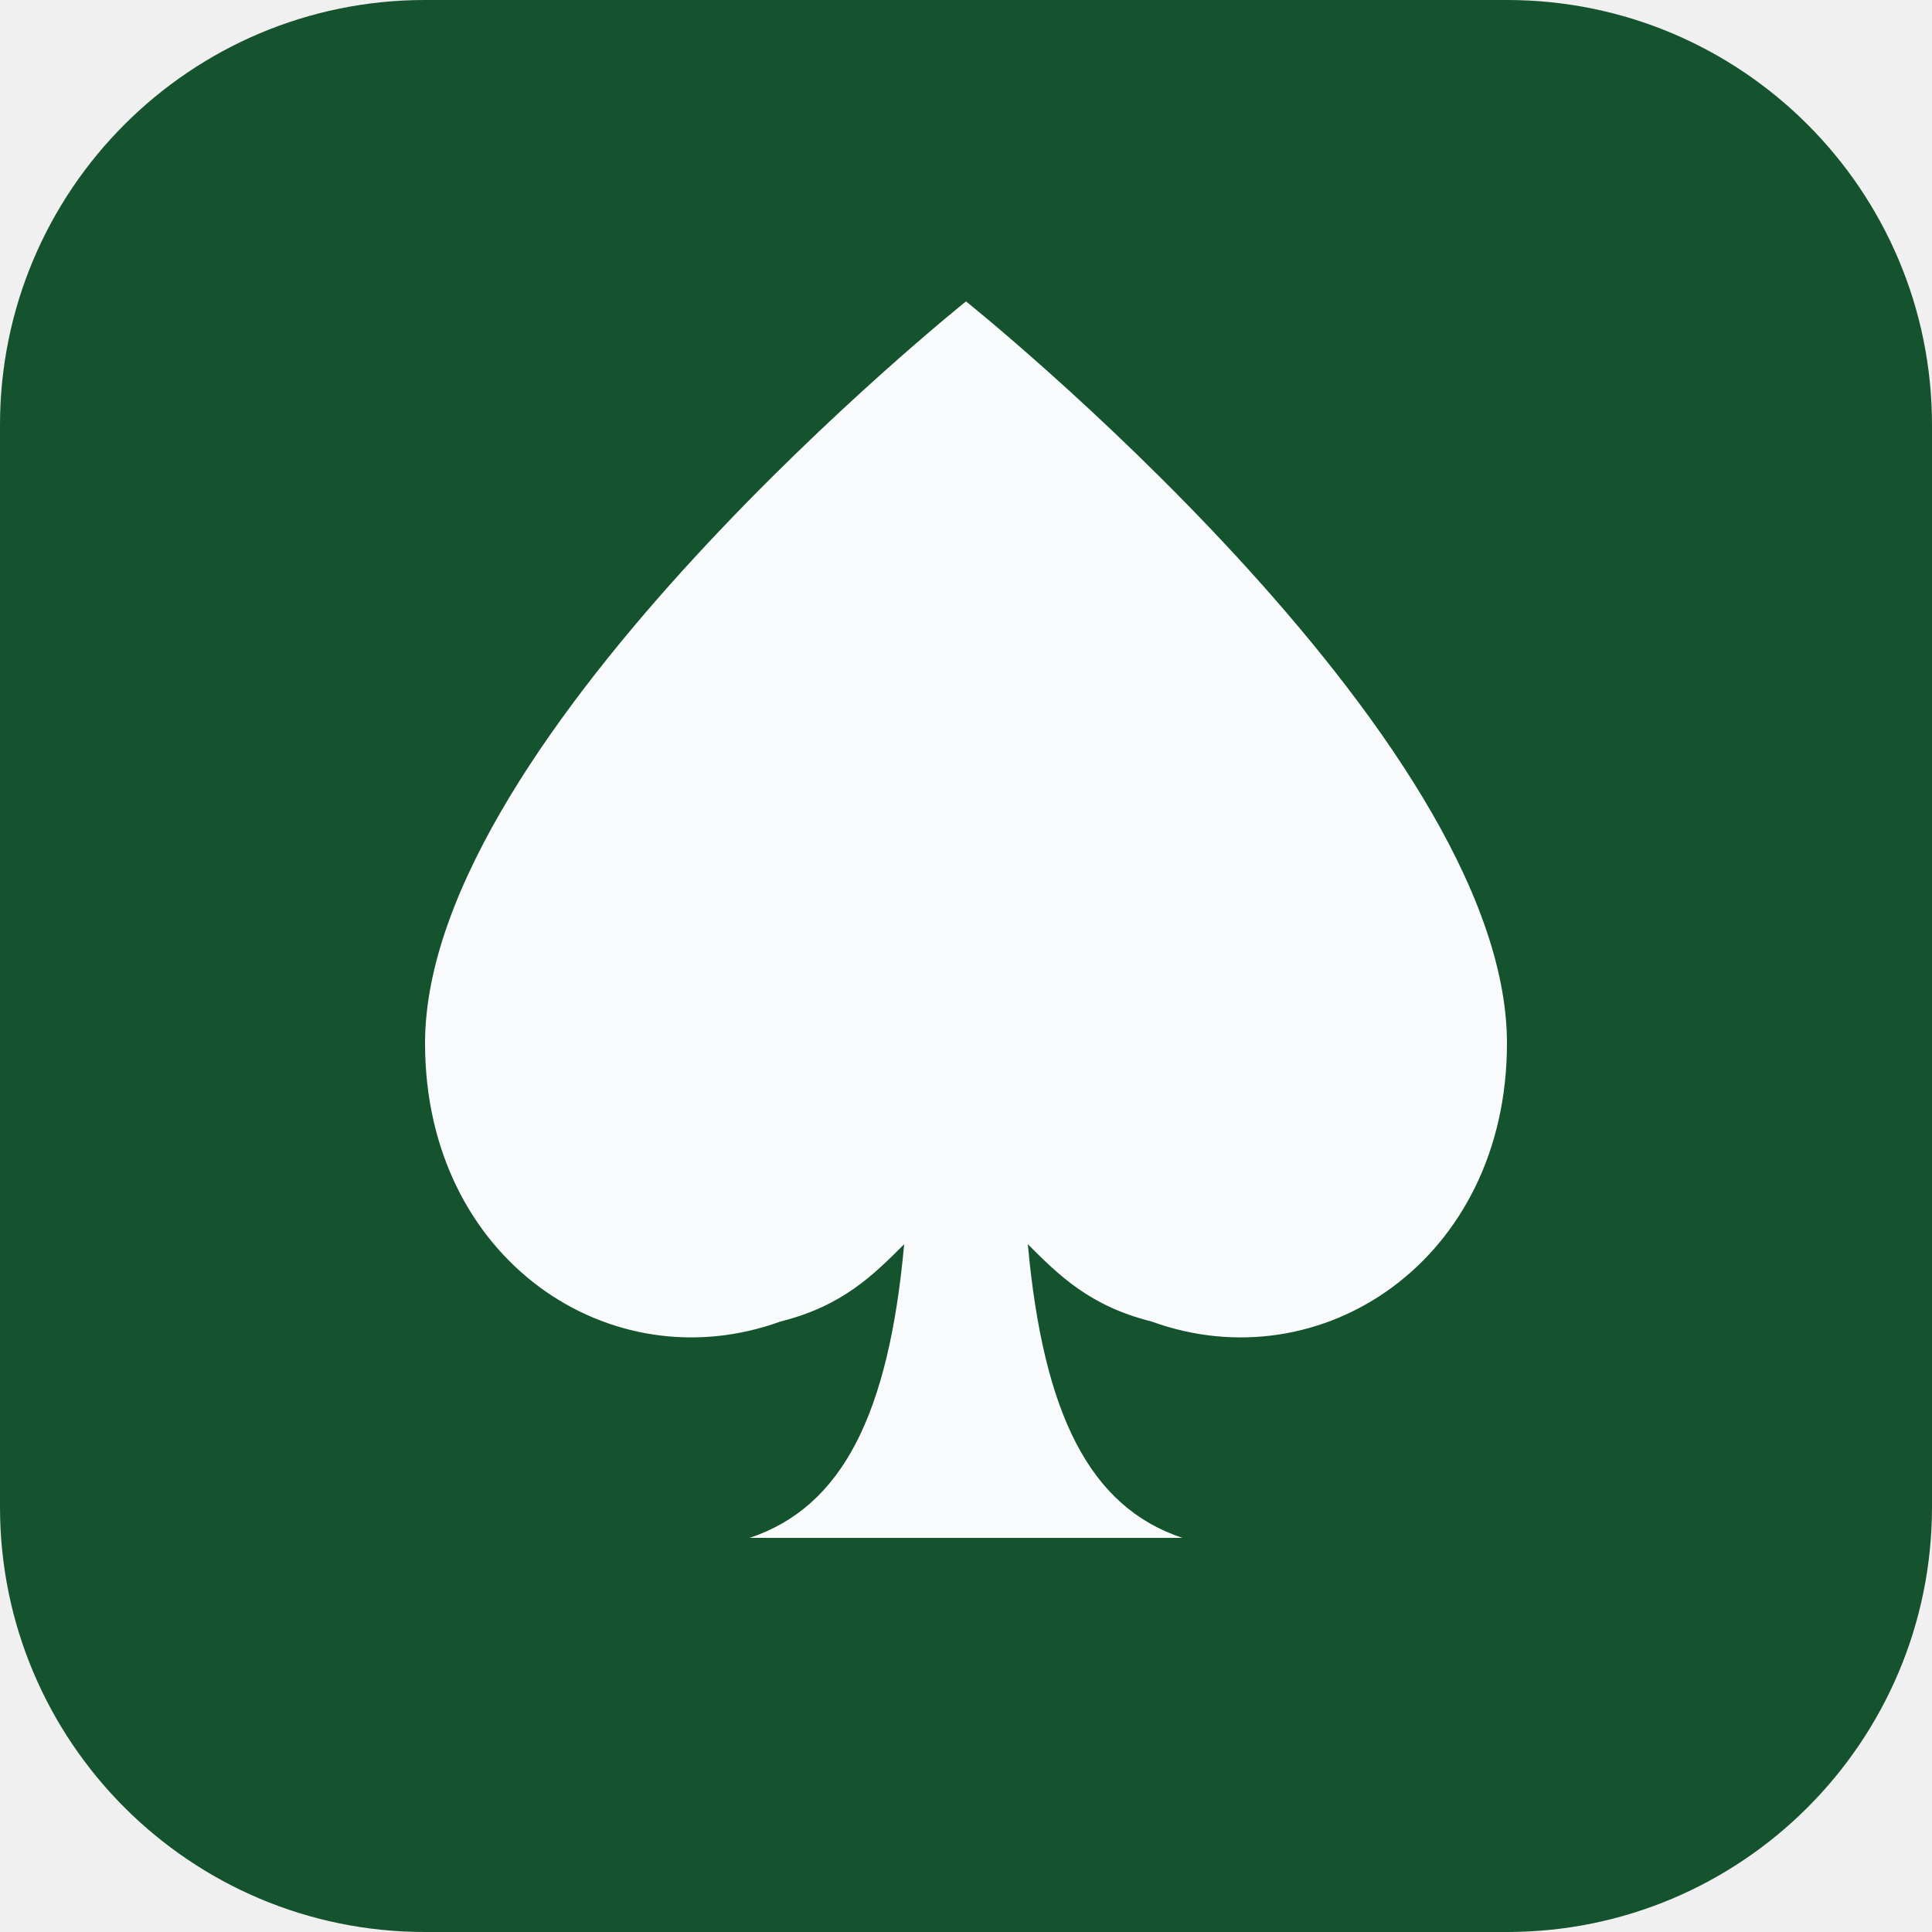
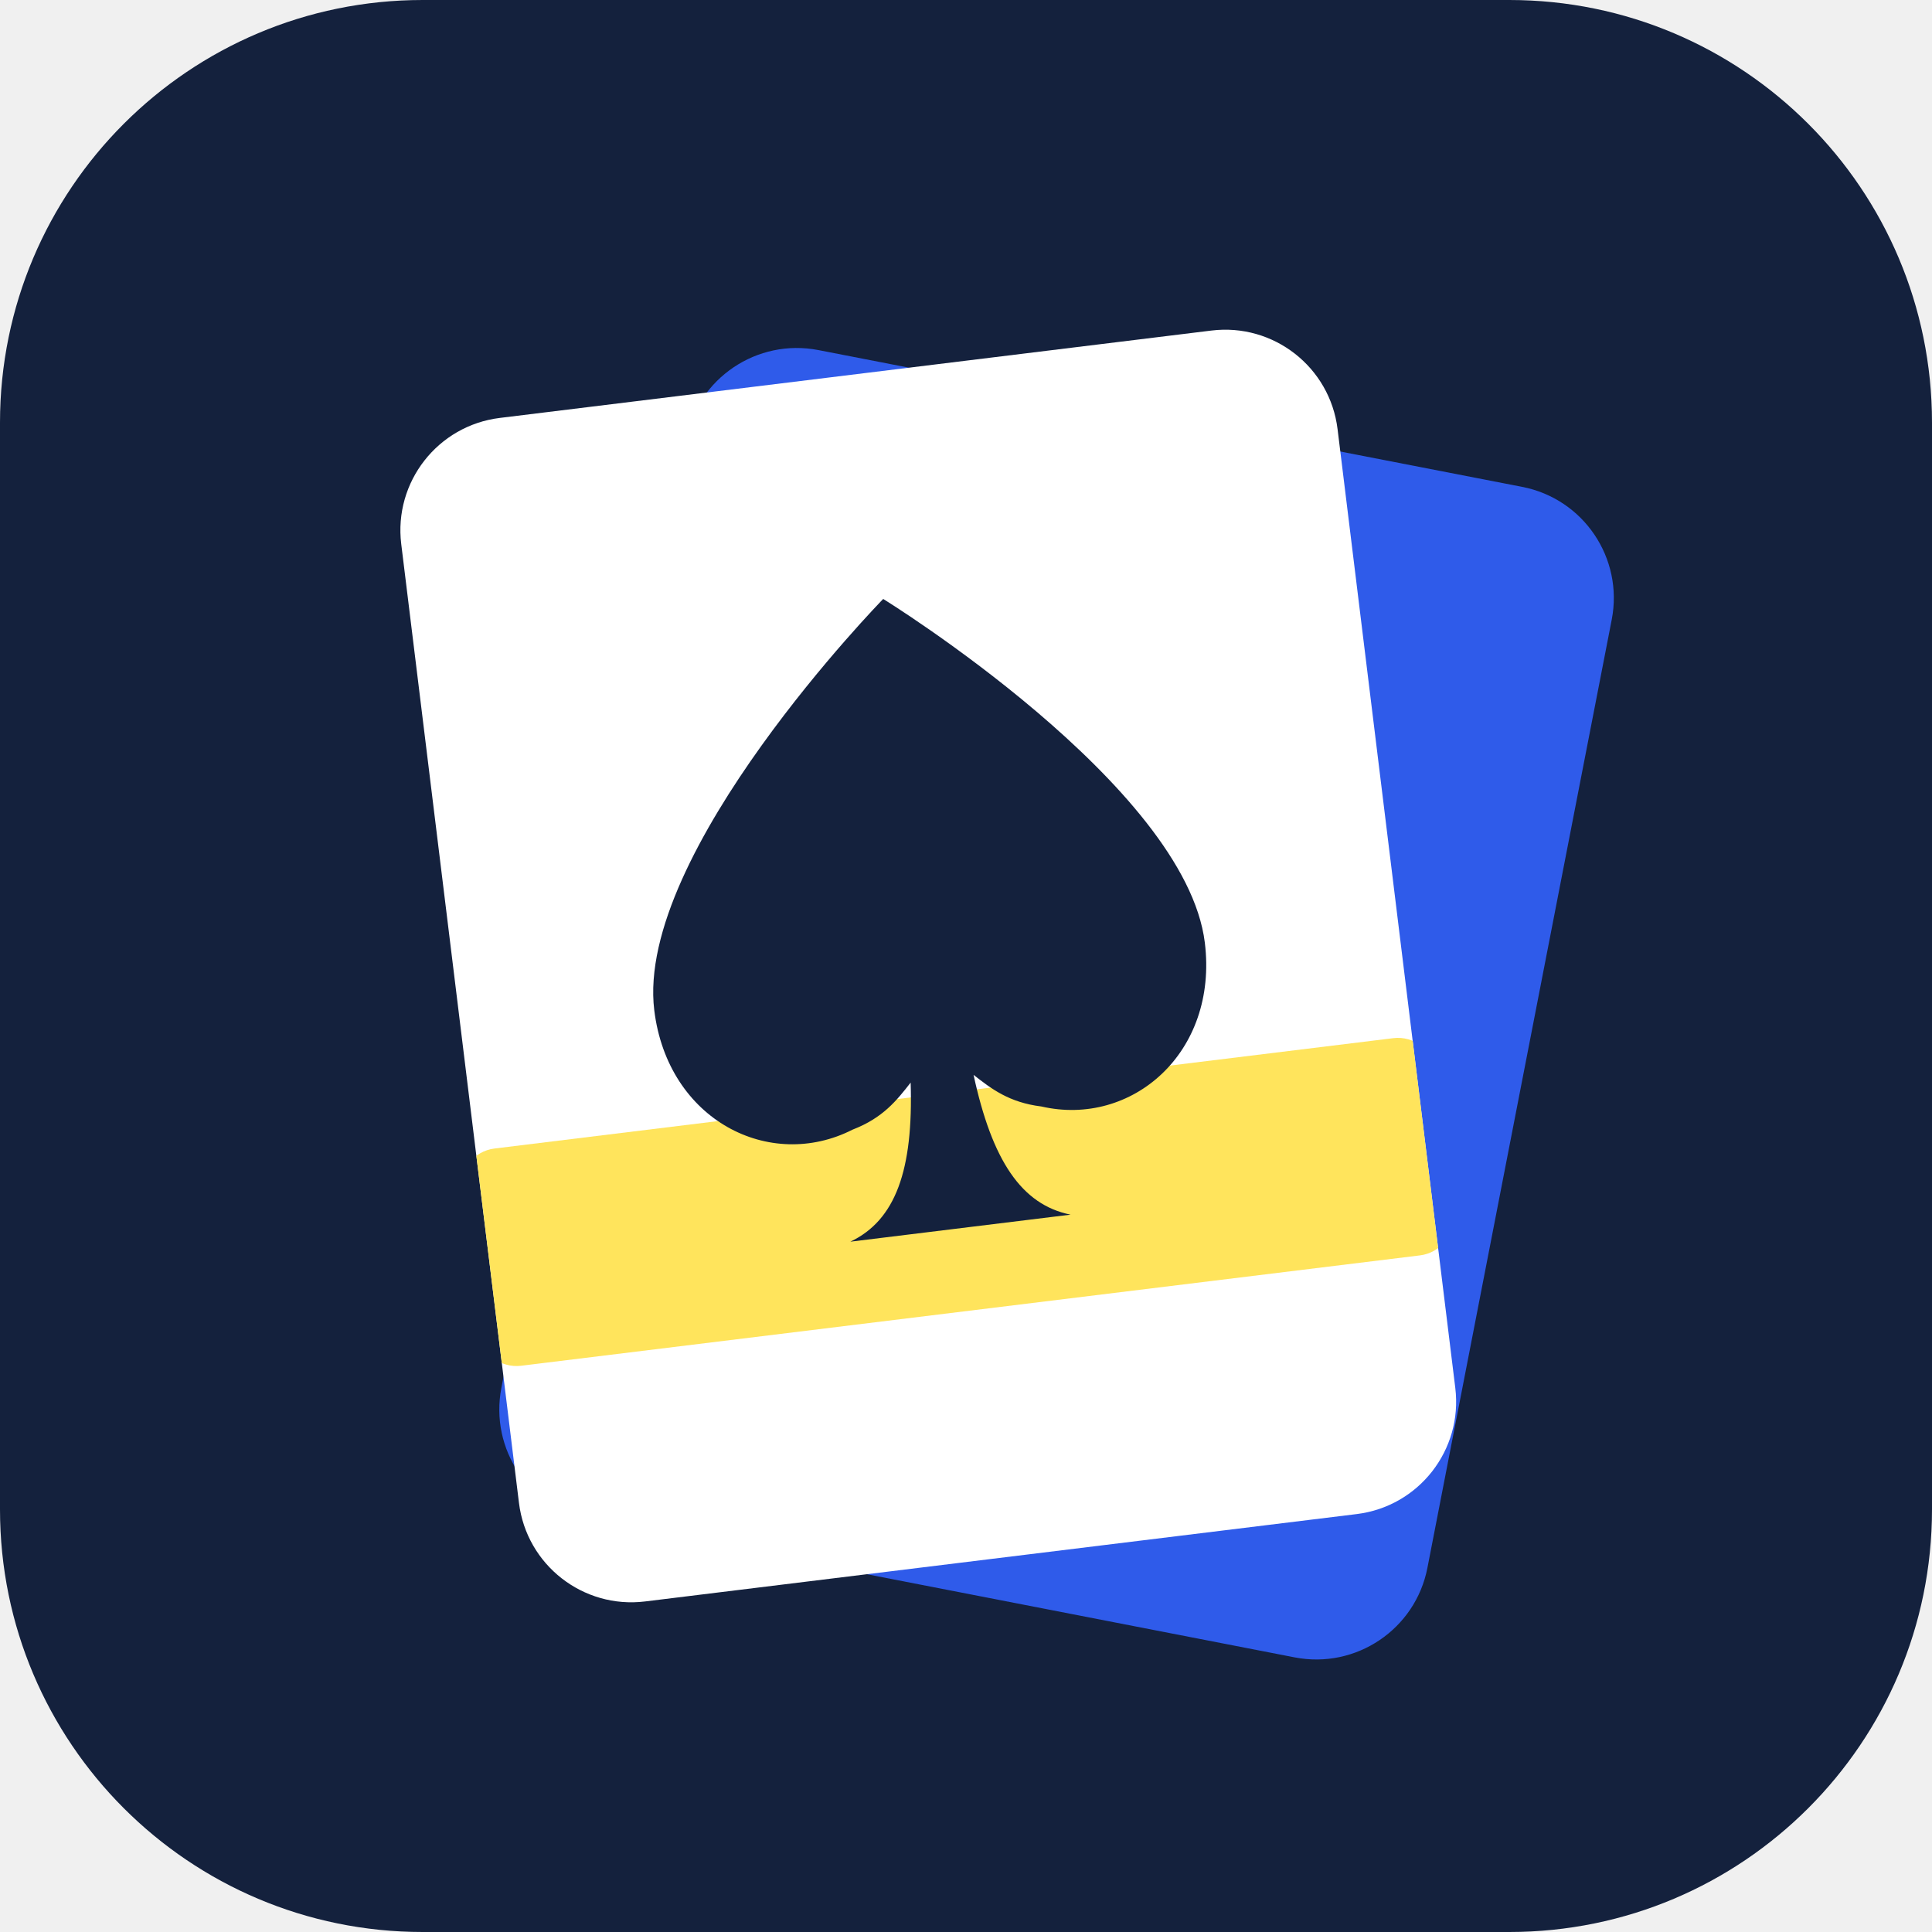
- <svg xmlns="http://www.w3.org/2000/svg" viewBox="0 0 100 100">
-   <rect width="100" height="100" rx="22" fill="#14532d" />
-   <path fill="#f8fafc" transform="translate(10 6) scale(.8)" d="M50 12C50 12 15 40 15 60C15 74 27 82 38 78C42 77 44 75 46 73C45 84 42 90 36 92L64 92C58 90 55 84 54 73C56 75 58 77 62 78C73 82 85 74 85 60C85 40 50 12 50 12Z" />
+ <svg xmlns="http://www.w3.org/2000/svg" viewBox="0 0 512 512">
+   <defs>
+     <clipPath id="face">
+       <rect x="-125" y="-158" width="250" height="316" rx="30" />
+     </clipPath>
+   </defs>
+   <rect width="512" height="512" rx="112" fill="#14213d" />
+   <g transform="translate(280 266) rotate(11)">
+     <rect x="-125" y="-158" width="250" height="316" rx="30" fill="#2f5bea" />
+   </g>
+   <g transform="translate(246 256) rotate(-7)">
+     <rect x="-125" y="-158" width="250" height="316" rx="30" fill="#fff" />
+     <g clip-path="url(#face)">
+       <rect x="-130" y="34" width="260" height="58" rx="10" fill="#ffe45c" />
+     </g>
+     <path fill="#14213d" transform="translate(0 -14) scale(2.1) translate(-50 -52)" d="M50 12C50 12 15 40 15 60C15 74 27 82 38 78C42 77 44 75 46 73C45 84 42 90 36 92L64 92C58 90 55 84 54 73C56 75 58 77 62 78C73 82 85 74 85 60C85 40 50 12 50 12Z" />
+   </g>
</svg>
